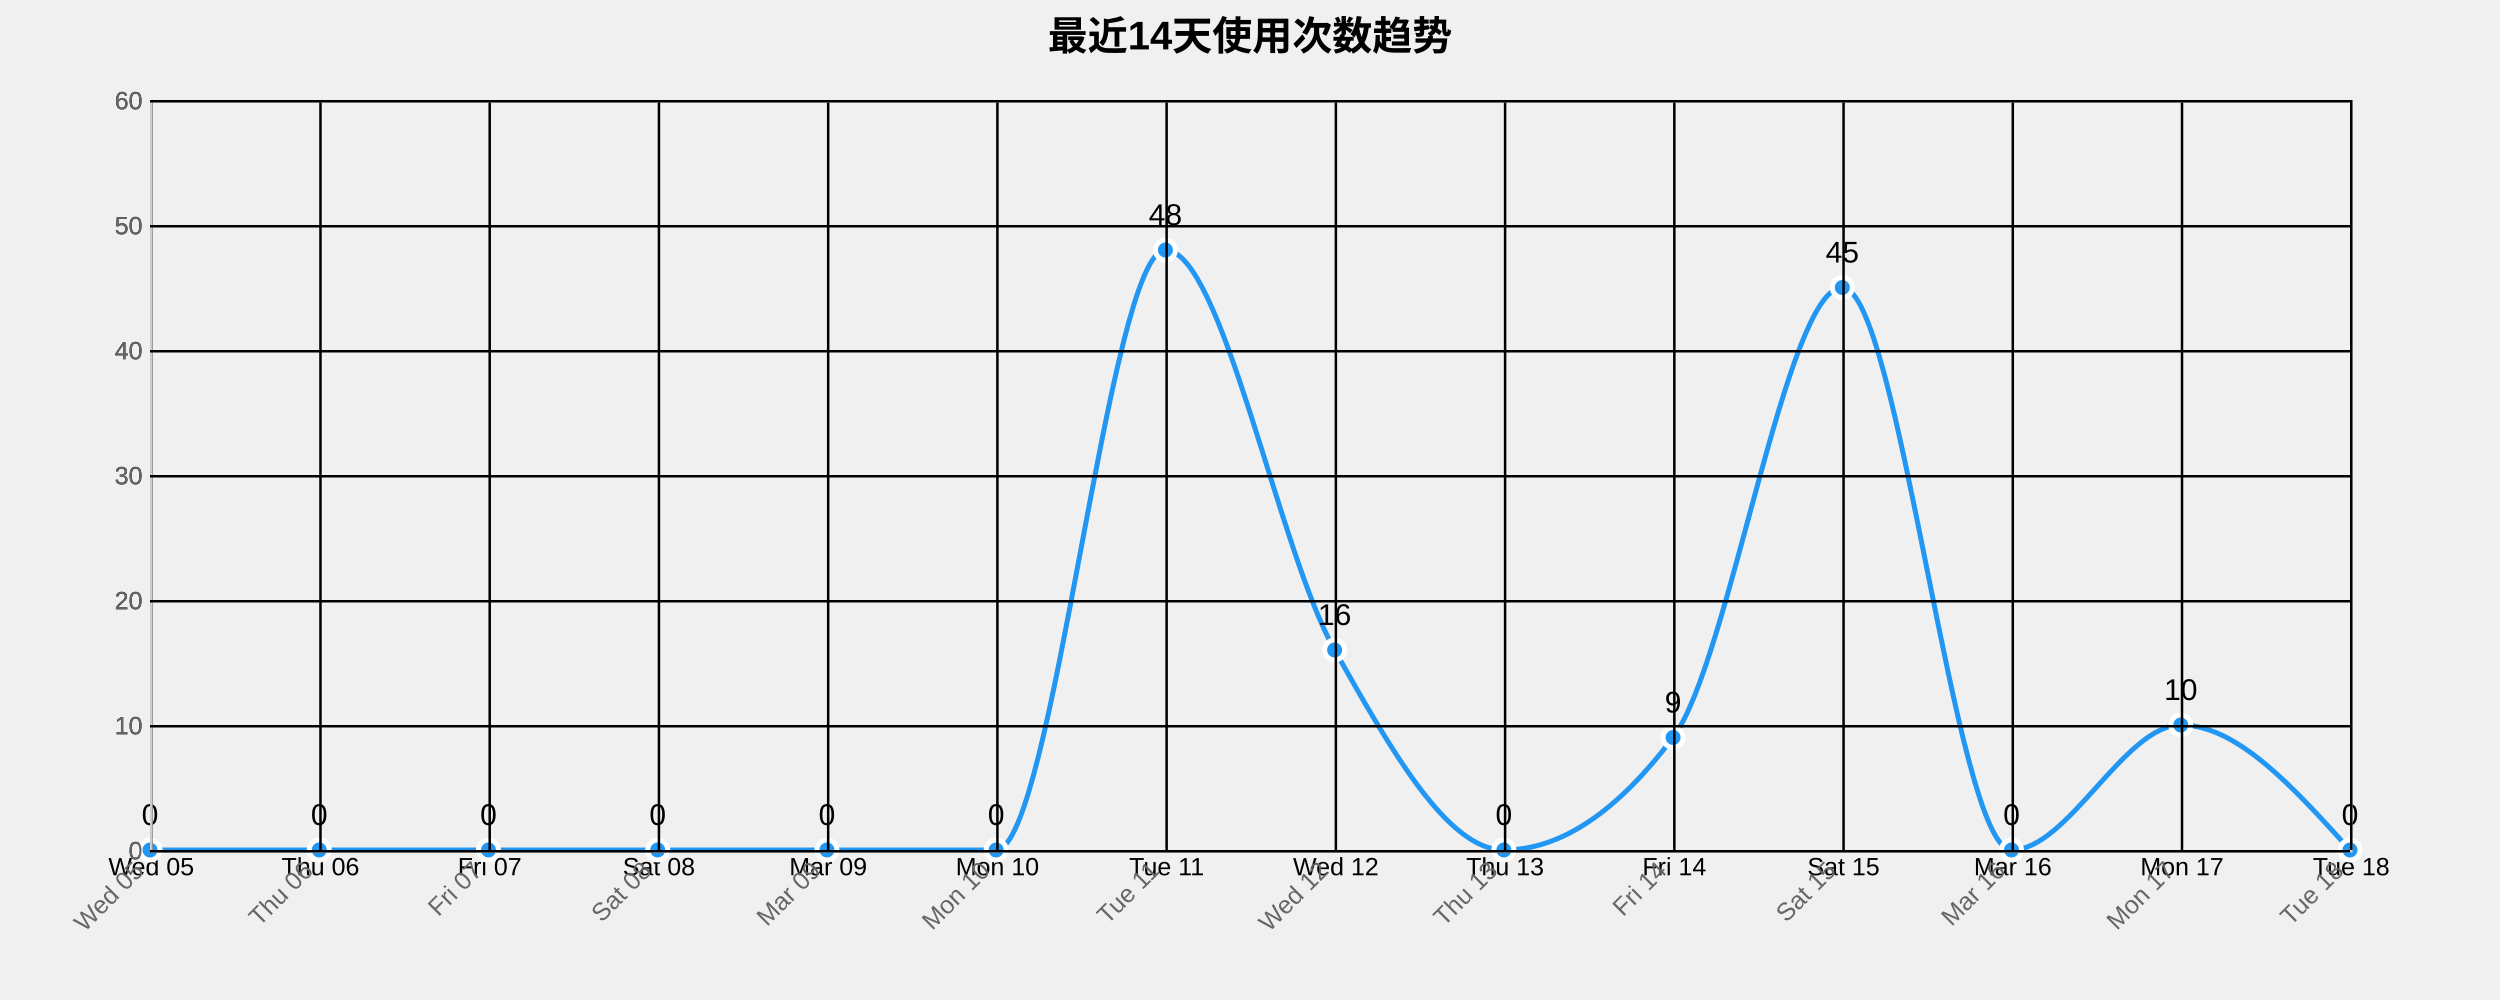
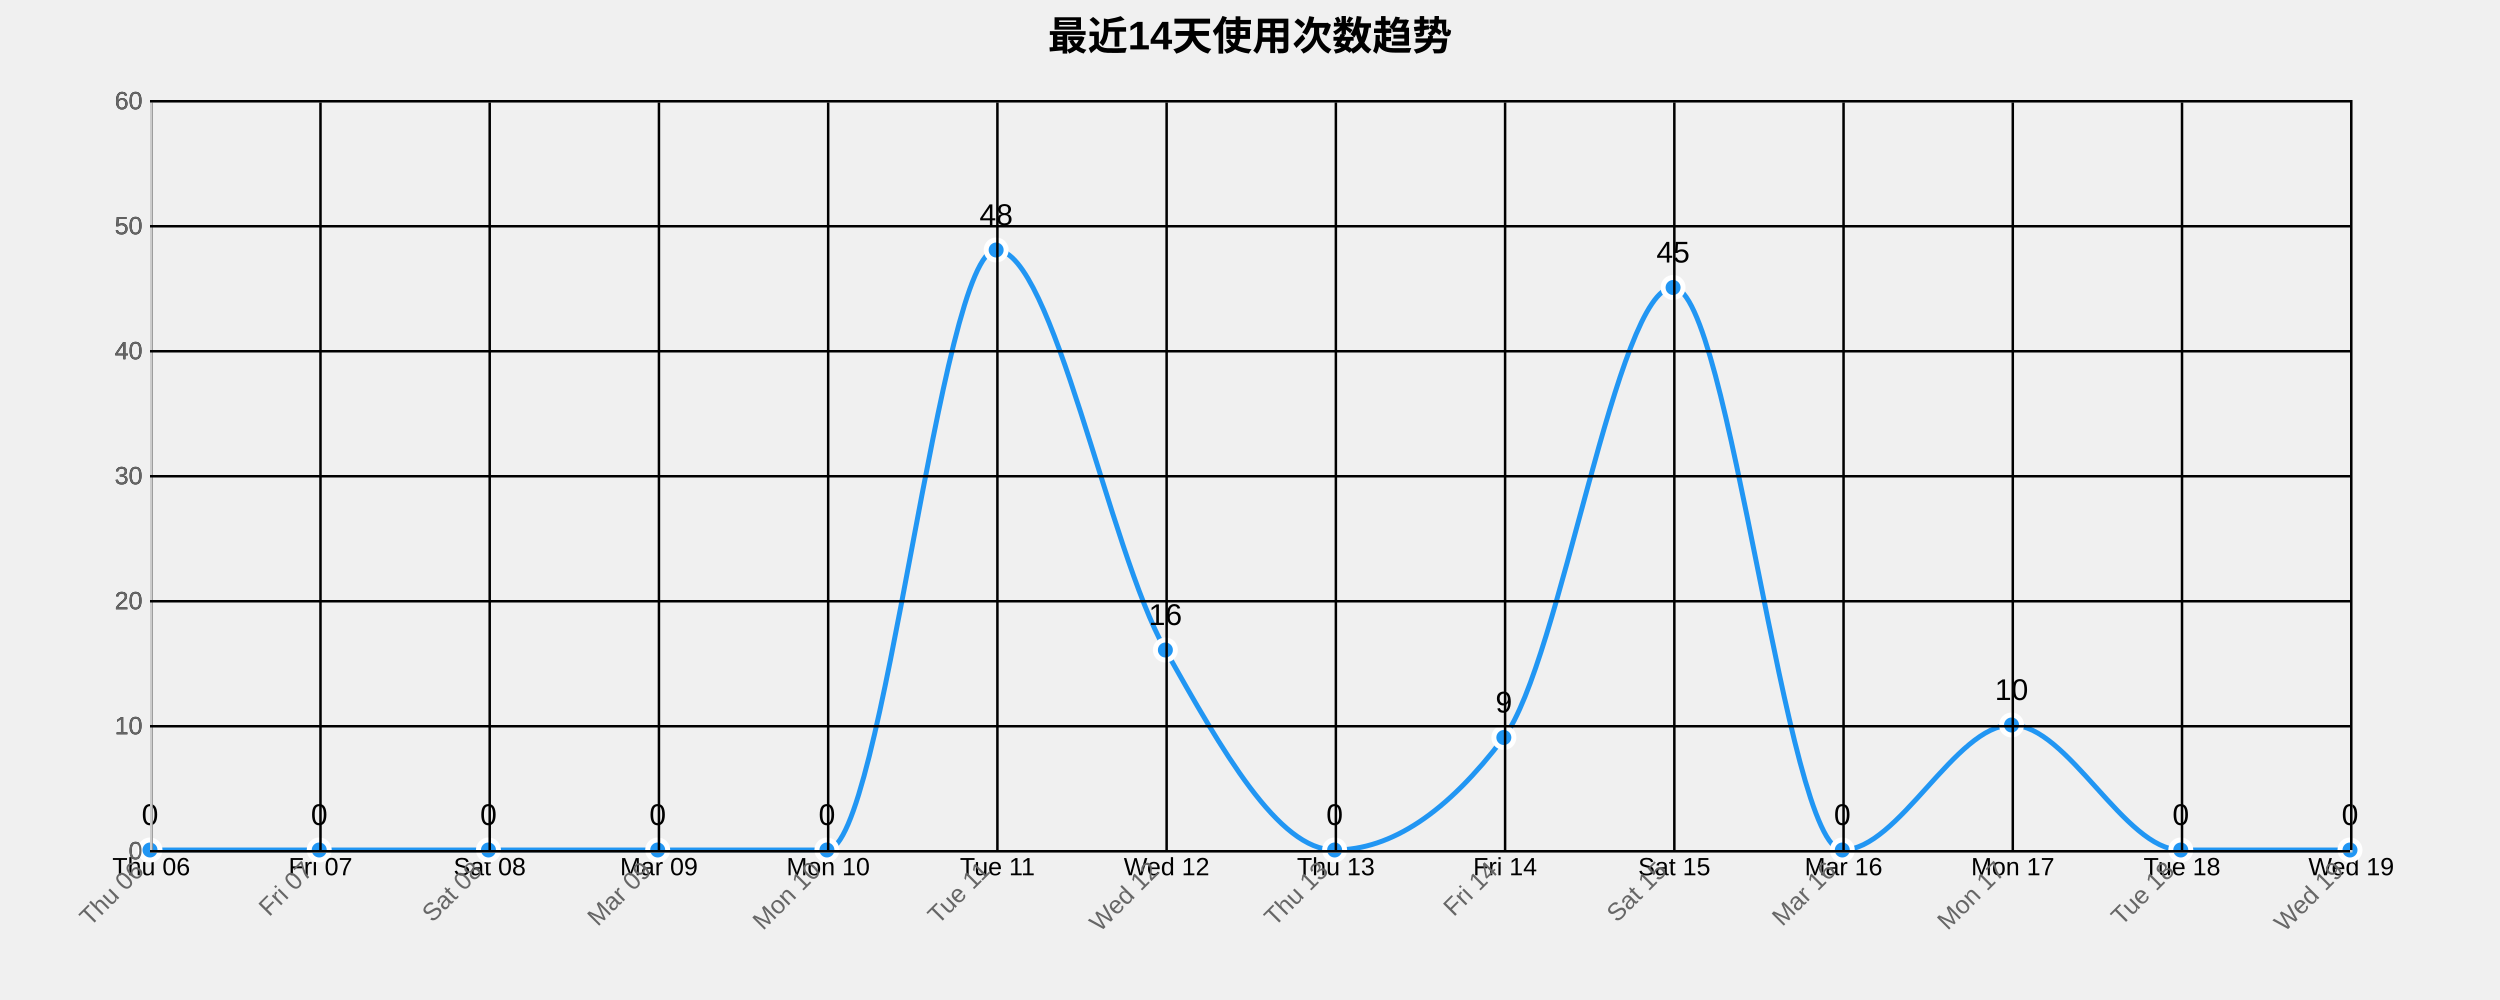
<svg xmlns="http://www.w3.org/2000/svg" width="1000" height="400">
  <g transform="translate(60,40)">
    <text x="440" y="-20" text-anchor="middle" style="font-size: 16px; font-weight: bold;">最近14天使用次数趋势</text>
    <g class="grid" transform="translate(0,300)" fill="none" font-size="10" font-family="sans-serif" text-anchor="middle">
      <path class="domain" stroke="currentColor" d="M0.5,-300V0.5H880.5V-300" />
      <g class="tick" opacity="1" transform="translate(0.5,0)">
        <line stroke="currentColor" y2="-300" />
-         <text fill="currentColor" y="3" dy="0.71em">Wed 05</text>
+         <text fill="currentColor" y="3" dy="0.71em">Thu 06</text>
      </g>
      <g class="tick" opacity="1" transform="translate(68.19231,0)">
        <line stroke="currentColor" y2="-300" />
-         <text fill="currentColor" y="3" dy="0.71em">Thu 06</text>
+         <text fill="currentColor" y="3" dy="0.71em">Fri 07</text>
      </g>
      <g class="tick" opacity="1" transform="translate(135.8846,0)">
        <line stroke="currentColor" y2="-300" />
-         <text fill="currentColor" y="3" dy="0.71em">Fri 07</text>
+         <text fill="currentColor" y="3" dy="0.71em">Sat 08</text>
      </g>
      <g class="tick" opacity="1" transform="translate(203.5769,0)">
        <line stroke="currentColor" y2="-300" />
-         <text fill="currentColor" y="3" dy="0.71em">Sat 08</text>
+         <text fill="currentColor" y="3" dy="0.71em">Mar 09</text>
      </g>
      <g class="tick" opacity="1" transform="translate(271.2692,0)">
        <line stroke="currentColor" y2="-300" />
-         <text fill="currentColor" y="3" dy="0.71em">Mar 09</text>
+         <text fill="currentColor" y="3" dy="0.71em">Mon 10</text>
      </g>
      <g class="tick" opacity="1" transform="translate(338.9615,0)">
        <line stroke="currentColor" y2="-300" />
-         <text fill="currentColor" y="3" dy="0.71em">Mon 10</text>
+         <text fill="currentColor" y="3" dy="0.71em">Tue 11</text>
      </g>
      <g class="tick" opacity="1" transform="translate(406.6538,0)">
        <line stroke="currentColor" y2="-300" />
-         <text fill="currentColor" y="3" dy="0.71em">Tue 11</text>
+         <text fill="currentColor" y="3" dy="0.71em">Wed 12</text>
      </g>
      <g class="tick" opacity="1" transform="translate(474.3462,0)">
        <line stroke="currentColor" y2="-300" />
-         <text fill="currentColor" y="3" dy="0.71em">Wed 12</text>
+         <text fill="currentColor" y="3" dy="0.71em">Thu 13</text>
      </g>
      <g class="tick" opacity="1" transform="translate(542.0385,0)">
        <line stroke="currentColor" y2="-300" />
-         <text fill="currentColor" y="3" dy="0.71em">Thu 13</text>
+         <text fill="currentColor" y="3" dy="0.71em">Fri 14</text>
      </g>
      <g class="tick" opacity="1" transform="translate(609.7308,0)">
        <line stroke="currentColor" y2="-300" />
-         <text fill="currentColor" y="3" dy="0.71em">Fri 14</text>
+         <text fill="currentColor" y="3" dy="0.71em">Sat 15</text>
      </g>
      <g class="tick" opacity="1" transform="translate(677.4231,0)">
        <line stroke="currentColor" y2="-300" />
-         <text fill="currentColor" y="3" dy="0.71em">Sat 15</text>
+         <text fill="currentColor" y="3" dy="0.71em">Mar 16</text>
      </g>
      <g class="tick" opacity="1" transform="translate(745.1154,0)">
        <line stroke="currentColor" y2="-300" />
-         <text fill="currentColor" y="3" dy="0.71em">Mar 16</text>
+         <text fill="currentColor" y="3" dy="0.71em">Mon 17</text>
      </g>
      <g class="tick" opacity="1" transform="translate(812.8077,0)">
        <line stroke="currentColor" y2="-300" />
-         <text fill="currentColor" y="3" dy="0.71em">Mon 17</text>
+         <text fill="currentColor" y="3" dy="0.71em">Tue 18</text>
      </g>
      <g class="tick" opacity="1" transform="translate(880.5,0)">
        <line stroke="currentColor" y2="-300" />
-         <text fill="currentColor" y="3" dy="0.71em">Tue 18</text>
+         <text fill="currentColor" y="3" dy="0.71em">Wed 19</text>
      </g>
    </g>
    <g class="grid" fill="none" font-size="10" font-family="sans-serif" text-anchor="end">
      <path class="domain" stroke="currentColor" d="M880,300.5H0.5V0.5H880" />
      <g class="tick" opacity="1" transform="translate(0,300.5)">
        <line stroke="currentColor" x2="880" />
        <text fill="currentColor" x="-3" dy="0.32em">0</text>
      </g>
      <g class="tick" opacity="1" transform="translate(0,250.5)">
        <line stroke="currentColor" x2="880" />
        <text fill="currentColor" x="-3" dy="0.32em">10</text>
      </g>
      <g class="tick" opacity="1" transform="translate(0,200.5)">
        <line stroke="currentColor" x2="880" />
        <text fill="currentColor" x="-3" dy="0.32em">20</text>
      </g>
      <g class="tick" opacity="1" transform="translate(0,150.5)">
        <line stroke="currentColor" x2="880" />
        <text fill="currentColor" x="-3" dy="0.32em">30</text>
      </g>
      <g class="tick" opacity="1" transform="translate(0,100.5)">
        <line stroke="currentColor" x2="880" />
        <text fill="currentColor" x="-3" dy="0.32em">40</text>
      </g>
      <g class="tick" opacity="1" transform="translate(0,50.5)">
        <line stroke="currentColor" x2="880" />
        <text fill="currentColor" x="-3" dy="0.32em">50</text>
      </g>
      <g class="tick" opacity="1" transform="translate(0,0.5)">
        <line stroke="currentColor" x2="880" />
        <text fill="currentColor" x="-3" dy="0.32em">60</text>
      </g>
    </g>
-     <path class="area" d="M0,300C22.564,300,45.128,300,67.692,300C90.256,300,112.821,300,135.385,300C157.949,300,180.513,300,203.077,300C225.641,300,248.205,300,270.769,300C293.333,300,315.897,300,338.462,300C361.026,300,383.59,60,406.154,60C428.718,60,451.282,180,473.846,220C496.41,260,518.974,300,541.538,300C564.103,300,586.667,285,609.231,255C631.795,225,654.359,75,676.923,75C699.487,75,722.051,300,744.615,300C767.179,300,789.744,250,812.308,250C834.872,250,857.436,275,880,300L880,300C857.436,300,834.872,300,812.308,300C789.744,300,767.179,300,744.615,300C722.051,300,699.487,300,676.923,300C654.359,300,631.795,300,609.231,300C586.667,300,564.103,300,541.538,300C518.974,300,496.41,300,473.846,300C451.282,300,428.718,300,406.154,300C383.59,300,361.026,300,338.462,300C315.897,300,293.333,300,270.769,300C248.205,300,225.641,300,203.077,300C180.513,300,157.949,300,135.385,300C112.821,300,90.256,300,67.692,300C45.128,300,22.564,300,0,300Z" style="fill: url(#area-gradient); opacity: 0.3;" />
-     <path class="line" d="M0,300C22.564,300,45.128,300,67.692,300C90.256,300,112.821,300,135.385,300C157.949,300,180.513,300,203.077,300C225.641,300,248.205,300,270.769,300C293.333,300,315.897,300,338.462,300C361.026,300,383.59,60,406.154,60C428.718,60,451.282,180,473.846,220C496.41,260,518.974,300,541.538,300C564.103,300,586.667,285,609.231,255C631.795,225,654.359,75,676.923,75C699.487,75,722.051,300,744.615,300C767.179,300,789.744,250,812.308,250C834.872,250,857.436,275,880,300" style="fill: none; stroke: #2196F3; stroke-width: 2px;" />
+     <path class="area" d="M0,300C22.564,300,45.128,300,67.692,300C90.256,300,112.821,300,135.385,300C157.949,300,180.513,300,203.077,300C225.641,300,248.205,300,270.769,300C293.333,300,315.897,60,338.462,60C361.026,60,383.59,180,406.154,220C428.718,260,451.282,300,473.846,300C496.41,300,518.974,285,541.538,255C564.103,225,586.667,75,609.231,75C631.795,75,654.359,300,676.923,300C699.487,300,722.051,250,744.615,250C767.179,250,789.744,300,812.308,300C834.872,300,857.436,300,880,300L880,300C857.436,300,834.872,300,812.308,300C789.744,300,767.179,300,744.615,300C722.051,300,699.487,300,676.923,300C654.359,300,631.795,300,609.231,300C586.667,300,564.103,300,541.538,300C518.974,300,496.41,300,473.846,300C451.282,300,428.718,300,406.154,300C383.59,300,361.026,300,338.462,300C315.897,300,293.333,300,270.769,300C248.205,300,225.641,300,203.077,300C180.513,300,157.949,300,135.385,300C112.821,300,90.256,300,67.692,300C45.128,300,22.564,300,0,300Z" style="fill: url(#area-gradient); opacity: 0.3;" />
+     <path class="line" d="M0,300C22.564,300,45.128,300,67.692,300C90.256,300,112.821,300,135.385,300C157.949,300,180.513,300,203.077,300C225.641,300,248.205,300,270.769,300C293.333,300,315.897,60,338.462,60C361.026,60,383.59,180,406.154,220C428.718,260,451.282,300,473.846,300C496.41,300,518.974,285,541.538,255C564.103,225,586.667,75,609.231,75C631.795,75,654.359,300,676.923,300C699.487,300,722.051,250,744.615,250C767.179,250,789.744,300,812.308,300C834.872,300,857.436,300,880,300" style="fill: none; stroke: #2196F3; stroke-width: 2px;" />
    <circle class="dot" cx="0" cy="300" r="4" style="fill: #2196F3; stroke: #fff; stroke-width: 2px;" />
    <circle class="dot" cx="67.692" cy="300" r="4" style="fill: #2196F3; stroke: #fff; stroke-width: 2px;" />
    <circle class="dot" cx="135.385" cy="300" r="4" style="fill: #2196F3; stroke: #fff; stroke-width: 2px;" />
    <circle class="dot" cx="203.077" cy="300" r="4" style="fill: #2196F3; stroke: #fff; stroke-width: 2px;" />
    <circle class="dot" cx="270.769" cy="300" r="4" style="fill: #2196F3; stroke: #fff; stroke-width: 2px;" />
-     <circle class="dot" cx="338.462" cy="300" r="4" style="fill: #2196F3; stroke: #fff; stroke-width: 2px;" />
-     <circle class="dot" cx="406.154" cy="60" r="4" style="fill: #2196F3; stroke: #fff; stroke-width: 2px;" />
-     <circle class="dot" cx="473.846" cy="220" r="4" style="fill: #2196F3; stroke: #fff; stroke-width: 2px;" />
-     <circle class="dot" cx="541.538" cy="300" r="4" style="fill: #2196F3; stroke: #fff; stroke-width: 2px;" />
-     <circle class="dot" cx="609.231" cy="255" r="4" style="fill: #2196F3; stroke: #fff; stroke-width: 2px;" />
-     <circle class="dot" cx="676.923" cy="75" r="4" style="fill: #2196F3; stroke: #fff; stroke-width: 2px;" />
-     <circle class="dot" cx="744.615" cy="300" r="4" style="fill: #2196F3; stroke: #fff; stroke-width: 2px;" />
-     <circle class="dot" cx="812.308" cy="250" r="4" style="fill: #2196F3; stroke: #fff; stroke-width: 2px;" />
+     <circle class="dot" cx="338.462" cy="60" r="4" style="fill: #2196F3; stroke: #fff; stroke-width: 2px;" />
+     <circle class="dot" cx="406.154" cy="220" r="4" style="fill: #2196F3; stroke: #fff; stroke-width: 2px;" />
+     <circle class="dot" cx="473.846" cy="300" r="4" style="fill: #2196F3; stroke: #fff; stroke-width: 2px;" />
+     <circle class="dot" cx="541.538" cy="255" r="4" style="fill: #2196F3; stroke: #fff; stroke-width: 2px;" />
+     <circle class="dot" cx="609.231" cy="75" r="4" style="fill: #2196F3; stroke: #fff; stroke-width: 2px;" />
+     <circle class="dot" cx="676.923" cy="300" r="4" style="fill: #2196F3; stroke: #fff; stroke-width: 2px;" />
+     <circle class="dot" cx="744.615" cy="250" r="4" style="fill: #2196F3; stroke: #fff; stroke-width: 2px;" />
+     <circle class="dot" cx="812.308" cy="300" r="4" style="fill: #2196F3; stroke: #fff; stroke-width: 2px;" />
    <circle class="dot" cx="880" cy="300" r="4" style="fill: #2196F3; stroke: #fff; stroke-width: 2px;" />
    <text class="label" x="0" y="290" text-anchor="middle" style="font-size: 12px;">0</text>
    <text class="label" x="67.692" y="290" text-anchor="middle" style="font-size: 12px;">0</text>
    <text class="label" x="135.385" y="290" text-anchor="middle" style="font-size: 12px;">0</text>
    <text class="label" x="203.077" y="290" text-anchor="middle" style="font-size: 12px;">0</text>
    <text class="label" x="270.769" y="290" text-anchor="middle" style="font-size: 12px;">0</text>
-     <text class="label" x="338.462" y="290" text-anchor="middle" style="font-size: 12px;">0</text>
-     <text class="label" x="406.154" y="50" text-anchor="middle" style="font-size: 12px;">48</text>
-     <text class="label" x="473.846" y="210" text-anchor="middle" style="font-size: 12px;">16</text>
-     <text class="label" x="541.538" y="290" text-anchor="middle" style="font-size: 12px;">0</text>
-     <text class="label" x="609.231" y="245" text-anchor="middle" style="font-size: 12px;">9</text>
-     <text class="label" x="676.923" y="65" text-anchor="middle" style="font-size: 12px;">45</text>
-     <text class="label" x="744.615" y="290" text-anchor="middle" style="font-size: 12px;">0</text>
-     <text class="label" x="812.308" y="240" text-anchor="middle" style="font-size: 12px;">10</text>
+     <text class="label" x="338.462" y="50" text-anchor="middle" style="font-size: 12px;">48</text>
+     <text class="label" x="406.154" y="210" text-anchor="middle" style="font-size: 12px;">16</text>
+     <text class="label" x="473.846" y="290" text-anchor="middle" style="font-size: 12px;">0</text>
+     <text class="label" x="541.538" y="245" text-anchor="middle" style="font-size: 12px;">9</text>
+     <text class="label" x="609.231" y="65" text-anchor="middle" style="font-size: 12px;">45</text>
+     <text class="label" x="676.923" y="290" text-anchor="middle" style="font-size: 12px;">0</text>
+     <text class="label" x="744.615" y="240" text-anchor="middle" style="font-size: 12px;">10</text>
+     <text class="label" x="812.308" y="290" text-anchor="middle" style="font-size: 12px;">0</text>
    <text class="label" x="880" y="290" text-anchor="middle" style="font-size: 12px;">0</text>
    <g class="x-axis" transform="translate(0,300)" fill="none" font-size="10" font-family="sans-serif" text-anchor="middle">
      <path class="domain" stroke="currentColor" d="M0.5,-300V0.5H880.5V-300" />
      <g class="tick" opacity="1" transform="translate(0.5,0)">
        <line stroke="currentColor" y2="-300" />
-         <text fill="currentColor" y="3" dy=".15em" style="text-anchor: end;" dx="-.8em" transform="rotate(-45)">Wed 05</text>
+         <text fill="currentColor" y="3" dy=".15em" style="text-anchor: end;" dx="-.8em" transform="rotate(-45)">Thu 06</text>
      </g>
      <g class="tick" opacity="1" transform="translate(68.19231,0)">
        <line stroke="currentColor" y2="-300" />
-         <text fill="currentColor" y="3" dy=".15em" style="text-anchor: end;" dx="-.8em" transform="rotate(-45)">Thu 06</text>
+         <text fill="currentColor" y="3" dy=".15em" style="text-anchor: end;" dx="-.8em" transform="rotate(-45)">Fri 07</text>
      </g>
      <g class="tick" opacity="1" transform="translate(135.8846,0)">
        <line stroke="currentColor" y2="-300" />
-         <text fill="currentColor" y="3" dy=".15em" style="text-anchor: end;" dx="-.8em" transform="rotate(-45)">Fri 07</text>
+         <text fill="currentColor" y="3" dy=".15em" style="text-anchor: end;" dx="-.8em" transform="rotate(-45)">Sat 08</text>
      </g>
      <g class="tick" opacity="1" transform="translate(203.5769,0)">
        <line stroke="currentColor" y2="-300" />
-         <text fill="currentColor" y="3" dy=".15em" style="text-anchor: end;" dx="-.8em" transform="rotate(-45)">Sat 08</text>
+         <text fill="currentColor" y="3" dy=".15em" style="text-anchor: end;" dx="-.8em" transform="rotate(-45)">Mar 09</text>
      </g>
      <g class="tick" opacity="1" transform="translate(271.2692,0)">
        <line stroke="currentColor" y2="-300" />
-         <text fill="currentColor" y="3" dy=".15em" style="text-anchor: end;" dx="-.8em" transform="rotate(-45)">Mar 09</text>
+         <text fill="currentColor" y="3" dy=".15em" style="text-anchor: end;" dx="-.8em" transform="rotate(-45)">Mon 10</text>
      </g>
      <g class="tick" opacity="1" transform="translate(338.9615,0)">
        <line stroke="currentColor" y2="-300" />
-         <text fill="currentColor" y="3" dy=".15em" style="text-anchor: end;" dx="-.8em" transform="rotate(-45)">Mon 10</text>
+         <text fill="currentColor" y="3" dy=".15em" style="text-anchor: end;" dx="-.8em" transform="rotate(-45)">Tue 11</text>
      </g>
      <g class="tick" opacity="1" transform="translate(406.6538,0)">
        <line stroke="currentColor" y2="-300" />
-         <text fill="currentColor" y="3" dy=".15em" style="text-anchor: end;" dx="-.8em" transform="rotate(-45)">Tue 11</text>
+         <text fill="currentColor" y="3" dy=".15em" style="text-anchor: end;" dx="-.8em" transform="rotate(-45)">Wed 12</text>
      </g>
      <g class="tick" opacity="1" transform="translate(474.3462,0)">
        <line stroke="currentColor" y2="-300" />
-         <text fill="currentColor" y="3" dy=".15em" style="text-anchor: end;" dx="-.8em" transform="rotate(-45)">Wed 12</text>
+         <text fill="currentColor" y="3" dy=".15em" style="text-anchor: end;" dx="-.8em" transform="rotate(-45)">Thu 13</text>
      </g>
      <g class="tick" opacity="1" transform="translate(542.0385,0)">
        <line stroke="currentColor" y2="-300" />
-         <text fill="currentColor" y="3" dy=".15em" style="text-anchor: end;" dx="-.8em" transform="rotate(-45)">Thu 13</text>
+         <text fill="currentColor" y="3" dy=".15em" style="text-anchor: end;" dx="-.8em" transform="rotate(-45)">Fri 14</text>
      </g>
      <g class="tick" opacity="1" transform="translate(609.7308,0)">
        <line stroke="currentColor" y2="-300" />
-         <text fill="currentColor" y="3" dy=".15em" style="text-anchor: end;" dx="-.8em" transform="rotate(-45)">Fri 14</text>
+         <text fill="currentColor" y="3" dy=".15em" style="text-anchor: end;" dx="-.8em" transform="rotate(-45)">Sat 15</text>
      </g>
      <g class="tick" opacity="1" transform="translate(677.4231,0)">
        <line stroke="currentColor" y2="-300" />
-         <text fill="currentColor" y="3" dy=".15em" style="text-anchor: end;" dx="-.8em" transform="rotate(-45)">Sat 15</text>
+         <text fill="currentColor" y="3" dy=".15em" style="text-anchor: end;" dx="-.8em" transform="rotate(-45)">Mar 16</text>
      </g>
      <g class="tick" opacity="1" transform="translate(745.1154,0)">
        <line stroke="currentColor" y2="-300" />
-         <text fill="currentColor" y="3" dy=".15em" style="text-anchor: end;" dx="-.8em" transform="rotate(-45)">Mar 16</text>
+         <text fill="currentColor" y="3" dy=".15em" style="text-anchor: end;" dx="-.8em" transform="rotate(-45)">Mon 17</text>
      </g>
      <g class="tick" opacity="1" transform="translate(812.8077,0)">
        <line stroke="currentColor" y2="-300" />
-         <text fill="currentColor" y="3" dy=".15em" style="text-anchor: end;" dx="-.8em" transform="rotate(-45)">Mon 17</text>
+         <text fill="currentColor" y="3" dy=".15em" style="text-anchor: end;" dx="-.8em" transform="rotate(-45)">Tue 18</text>
      </g>
      <g class="tick" opacity="1" transform="translate(880.5,0)">
        <line stroke="currentColor" y2="-300" />
-         <text fill="currentColor" y="3" dy=".15em" style="text-anchor: end;" dx="-.8em" transform="rotate(-45)">Tue 18</text>
+         <text fill="currentColor" y="3" dy=".15em" style="text-anchor: end;" dx="-.8em" transform="rotate(-45)">Wed 19</text>
      </g>
    </g>
    <g class="y-axis" fill="none" font-size="10" font-family="sans-serif" text-anchor="end">
      <path class="domain" stroke="currentColor" d="M880,300.5H0.5V0.5H880" />
      <g class="tick" opacity="1" transform="translate(0,300.5)">
        <line stroke="currentColor" x2="880" />
        <text fill="currentColor" x="-3" dy="0.32em">0</text>
      </g>
      <g class="tick" opacity="1" transform="translate(0,250.5)">
        <line stroke="currentColor" x2="880" />
        <text fill="currentColor" x="-3" dy="0.32em">10</text>
      </g>
      <g class="tick" opacity="1" transform="translate(0,200.5)">
        <line stroke="currentColor" x2="880" />
        <text fill="currentColor" x="-3" dy="0.32em">20</text>
      </g>
      <g class="tick" opacity="1" transform="translate(0,150.5)">
        <line stroke="currentColor" x2="880" />
        <text fill="currentColor" x="-3" dy="0.32em">30</text>
      </g>
      <g class="tick" opacity="1" transform="translate(0,100.5)">
        <line stroke="currentColor" x2="880" />
        <text fill="currentColor" x="-3" dy="0.32em">40</text>
      </g>
      <g class="tick" opacity="1" transform="translate(0,50.5)">
        <line stroke="currentColor" x2="880" />
        <text fill="currentColor" x="-3" dy="0.32em">50</text>
      </g>
      <g class="tick" opacity="1" transform="translate(0,0.5)">
        <line stroke="currentColor" x2="880" />
        <text fill="currentColor" x="-3" dy="0.32em">60</text>
      </g>
    </g>
    <style>
    .grid line {
      stroke: #e0e0e0;
      stroke-opacity: 0.7;
      shape-rendering: crispEdges;
    }
    .grid path {
      stroke-width: 0;
    }
    .dot:hover {
      r: 6;
    }
    text {
      font-family: Arial, sans-serif;
    }
    .x-axis path, .y-axis path {
      stroke: #ccc;
    }
    .x-axis text, .y-axis text {
      fill: #666;
    }
  </style>
  </g>
</svg>
